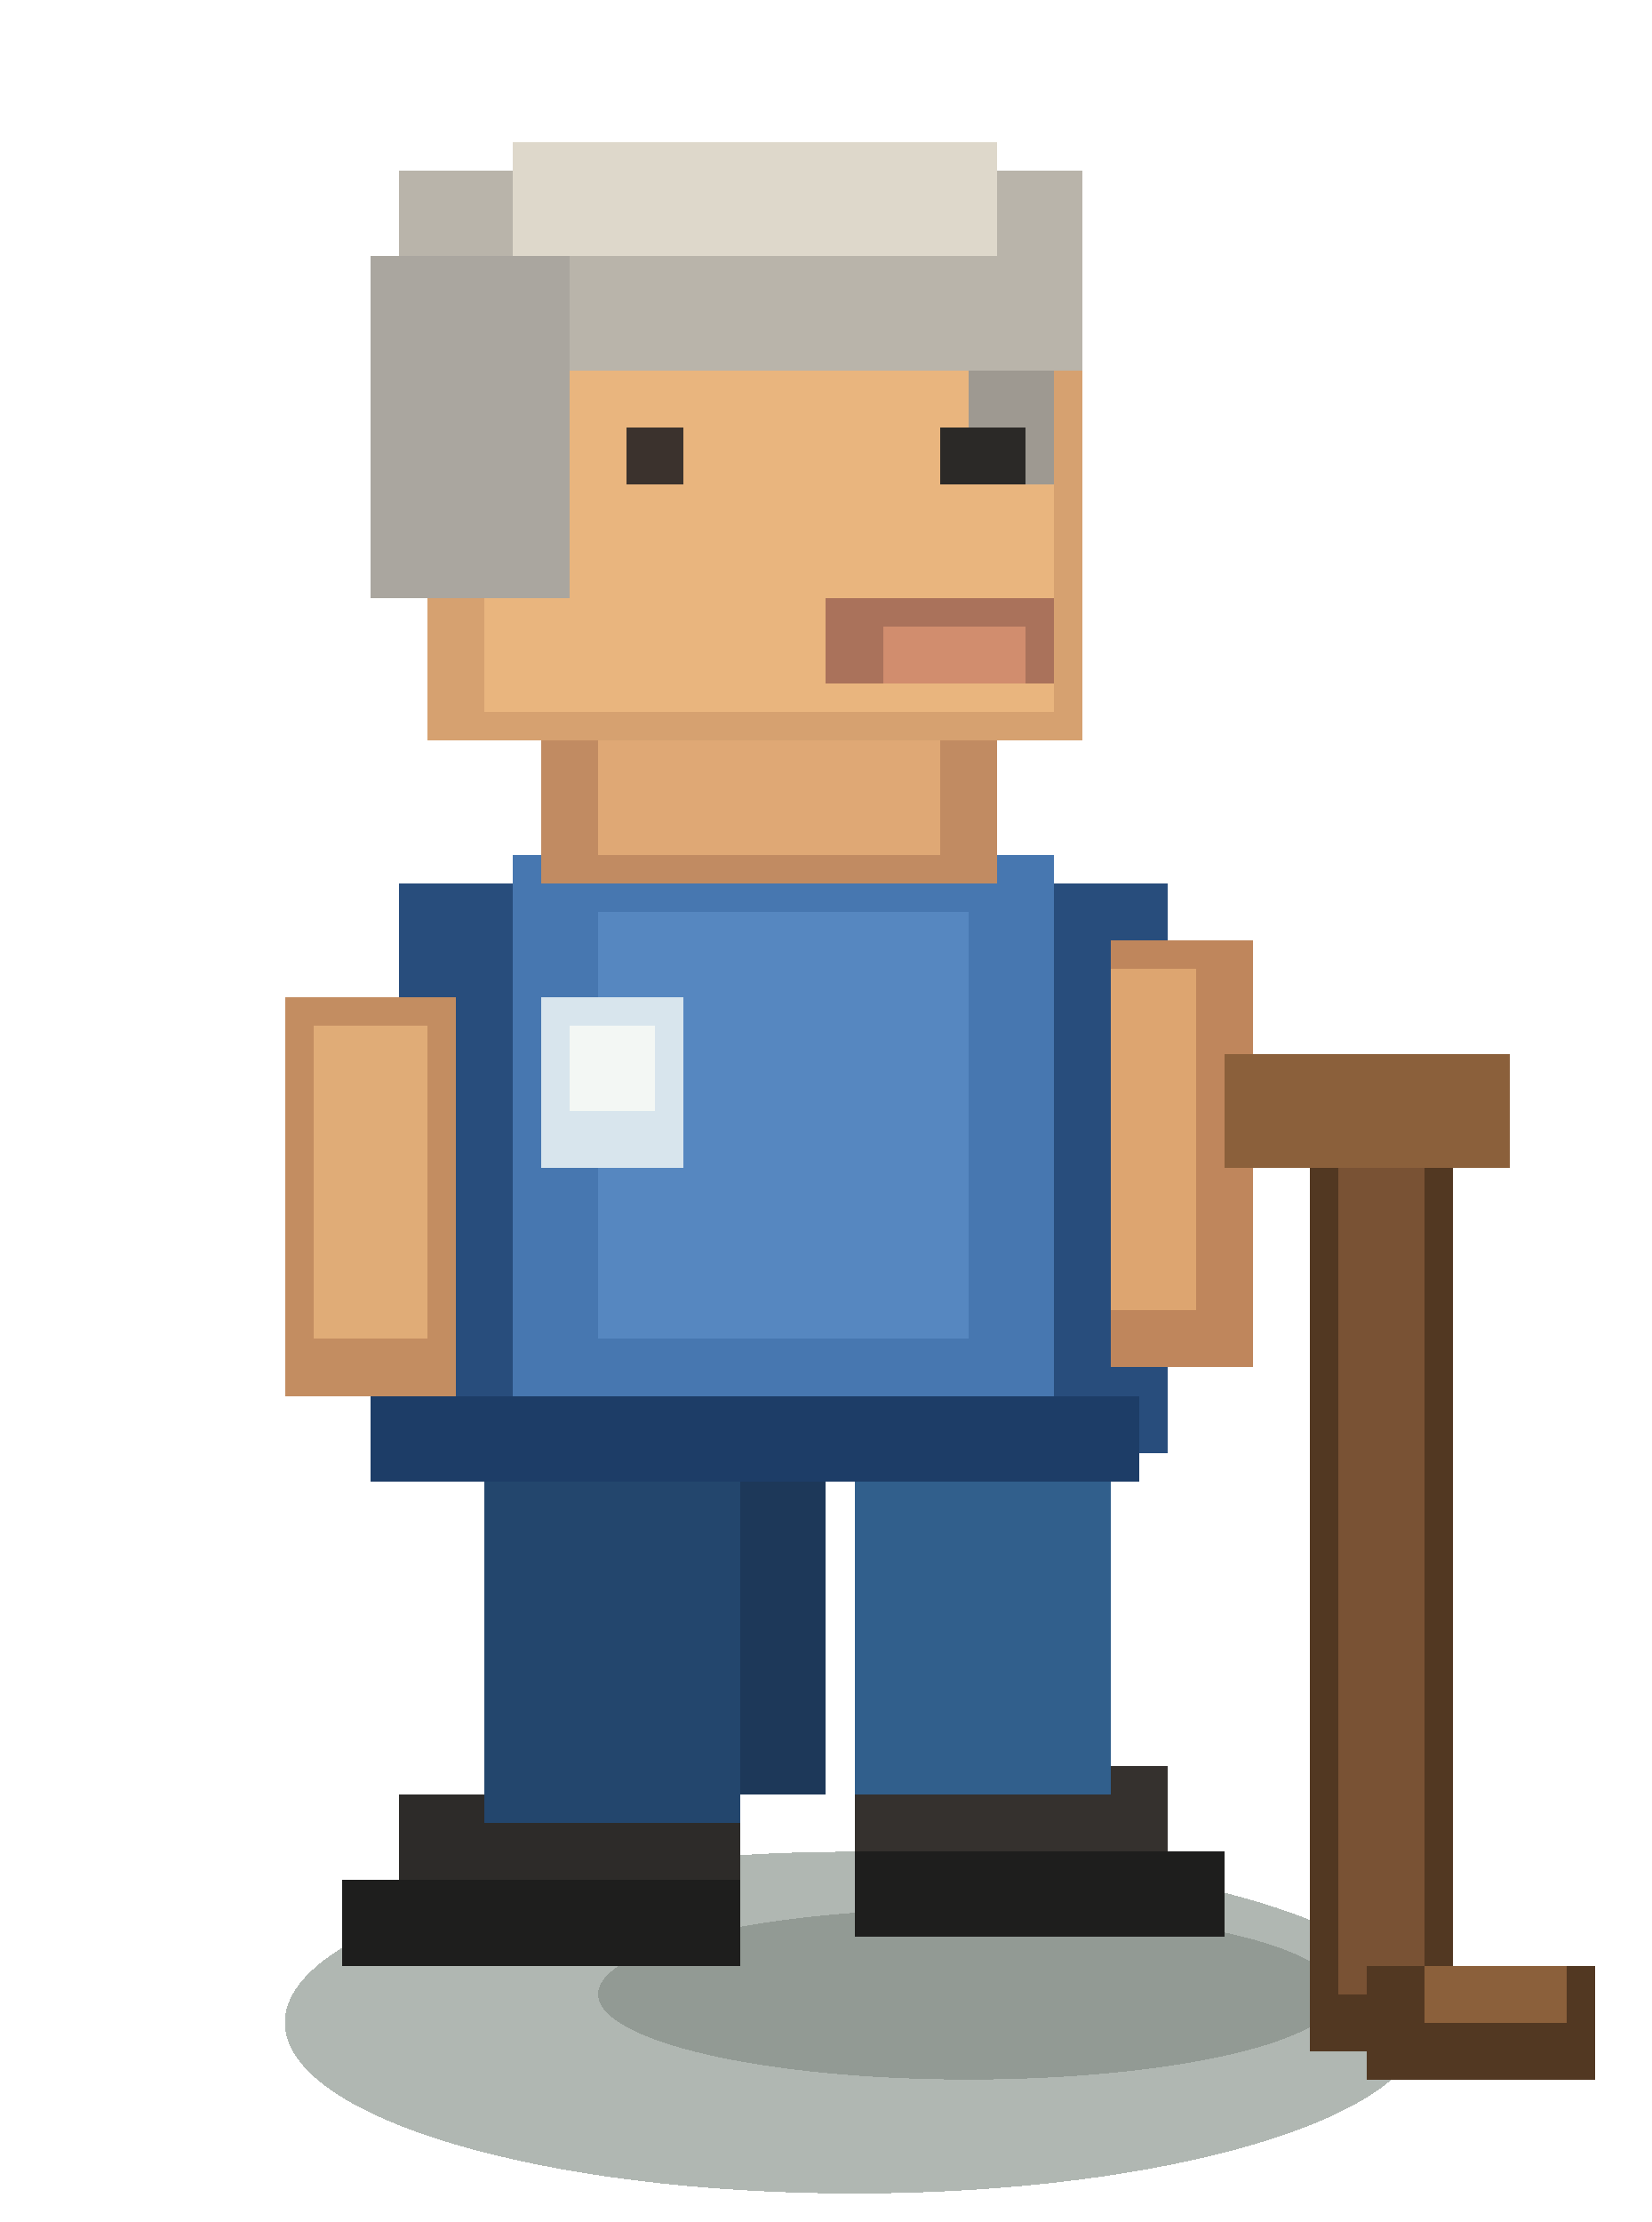
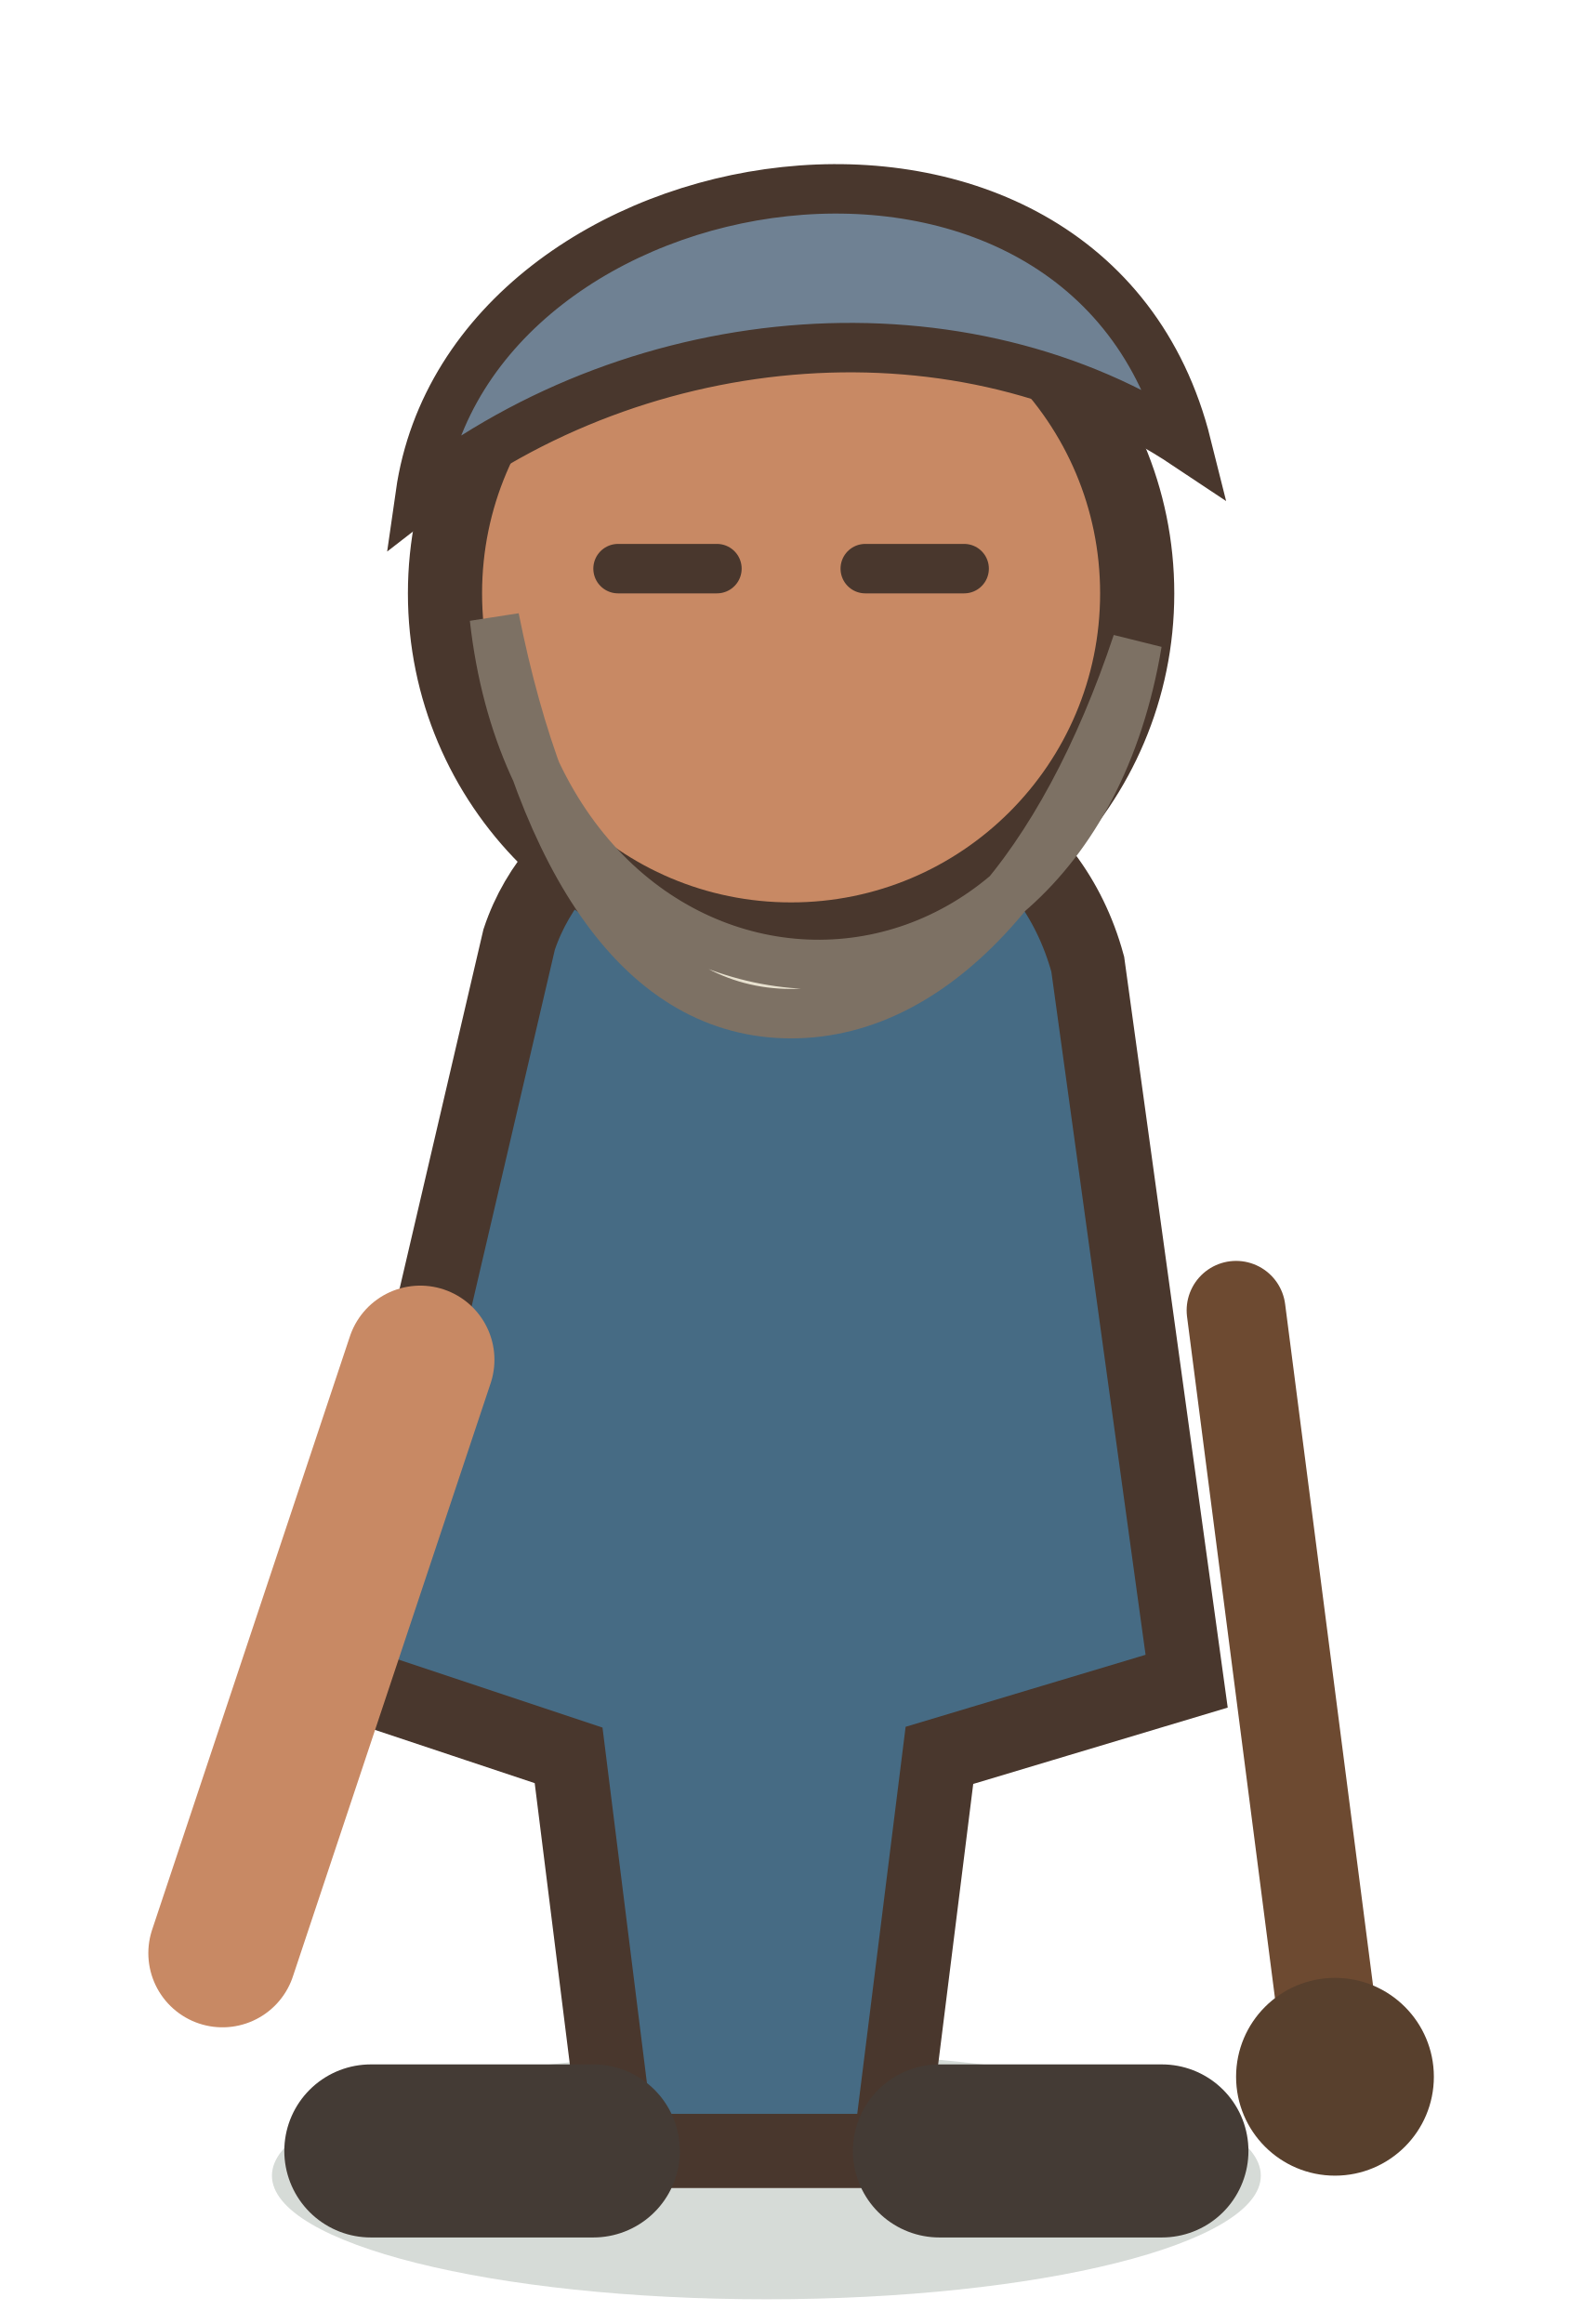
- <svg xmlns="http://www.w3.org/2000/svg" width="58" height="78" viewBox="0 0 58 78" shape-rendering="crispEdges">
-   <rect width="58" height="78" fill="none" />
-   <ellipse cx="30" cy="71" rx="20" ry="6" fill="#233829" opacity=".36" />
-   <ellipse cx="34" cy="70" rx="13" ry="3" fill="#18281f" opacity=".2" />
-   <rect x="14" y="63" width="12" height="5" fill="#2d2b29" />
-   <rect x="12" y="66" width="14" height="3" fill="#1e1e1d" />
-   <rect x="30" y="62" width="11" height="5" fill="#35312e" />
-   <rect x="30" y="65" width="13" height="3" fill="#1e1e1d" />
-   <rect x="17" y="47" width="9" height="17" fill="#23466d" />
-   <rect x="26" y="47" width="3" height="16" fill="#1d3859" />
-   <rect x="30" y="46" width="9" height="17" fill="#315f8c" />
-   <rect x="14" y="31" width="27" height="20" fill="#284d7c" />
-   <rect x="18" y="30" width="19" height="19" fill="#4777b0" />
-   <rect x="21" y="32" width="13" height="15" fill="#5687c0" />
-   <rect x="19" y="35" width="5" height="6" fill="#d8e5ed" />
-   <rect x="20" y="36" width="3" height="3" fill="#f3f7f4" />
-   <rect x="13" y="49" width="27" height="3" fill="#1d3d67" />
-   <rect x="10" y="35" width="6" height="14" fill="#c38d61" />
-   <rect x="11" y="36" width="4" height="11" fill="#e0ac77" />
-   <rect x="39" y="33" width="5" height="15" fill="#bf865c" />
-   <rect x="39" y="34" width="3" height="12" fill="#dda570" />
-   <rect x="19" y="23" width="16" height="8" fill="#c18b62" />
-   <rect x="21" y="23" width="12" height="7" fill="#dfa875" />
-   <rect x="15" y="9" width="23" height="17" fill="#d6a170" />
-   <rect x="17" y="8" width="20" height="17" fill="#e9b57e" />
-   <rect x="14" y="6" width="24" height="7" fill="#b9b4aa" />
-   <rect x="13" y="9" width="7" height="12" fill="#aaa69f" />
-   <rect x="18" y="5" width="17" height="4" fill="#ded8cb" />
-   <rect x="34" y="13" width="3" height="4" fill="#9e9991" />
-   <rect x="33" y="15" width="3" height="2" fill="#2b2927" />
-   <rect x="22" y="15" width="2" height="2" fill="#3b322d" />
-   <rect x="29" y="21" width="8" height="3" fill="#aa725b" />
-   <rect x="31" y="22" width="5" height="2" fill="#d18d6e" />
-   <rect x="46" y="38" width="5" height="34" fill="#523822" />
-   <rect x="47" y="39" width="3" height="31" fill="#795234" />
-   <rect x="43" y="37" width="10" height="4" fill="#8b603b" />
-   <rect x="48" y="69" width="8" height="4" fill="#523822" />
-   <rect x="50" y="69" width="5" height="2" fill="#8b603b" />
+ <svg xmlns="http://www.w3.org/2000/svg" width="64" height="94" viewBox="0 0 64 94">
+   <ellipse cx="31" cy="88" rx="20" ry="5" fill="#314936" opacity=".2" />
+   <path d="M21 38c3-9 20-10 23 1l4 29-10 3-2 16H25l-2-16-9-3z" fill="#466b84" stroke="#49372d" stroke-width="3" />
+   <circle cx="32" cy="24" r="14" fill="#c88964" stroke="#49372d" stroke-width="3" />
+   <path d="M17 20c2-14 27-18 31-2-9-6-22-5-31 2z" fill="#6f8193" stroke="#49372d" stroke-width="2" />
+   <path d="M20 25c2 18 23 19 26 1-3 9-8 15-14 15-6 0-10-6-12-16z" fill="#e8e1cf" stroke="#7d7164" stroke-width="2" />
+   <path d="M17 55l-8 24" stroke="#c88964" stroke-width="6" stroke-linecap="round" />
+   <path d="M50 53l4 31" stroke="#6d4a31" stroke-width="4" stroke-linecap="round" />
+   <circle cx="54" cy="84" r="4" fill="#58402d" />
+   <path d="M24 87h-9M38 87h9" stroke="#443b35" stroke-width="7" stroke-linecap="round" />
+   <path d="M25 23h4M35 23h4" stroke="#49372d" stroke-width="2" stroke-linecap="round" />
</svg>
